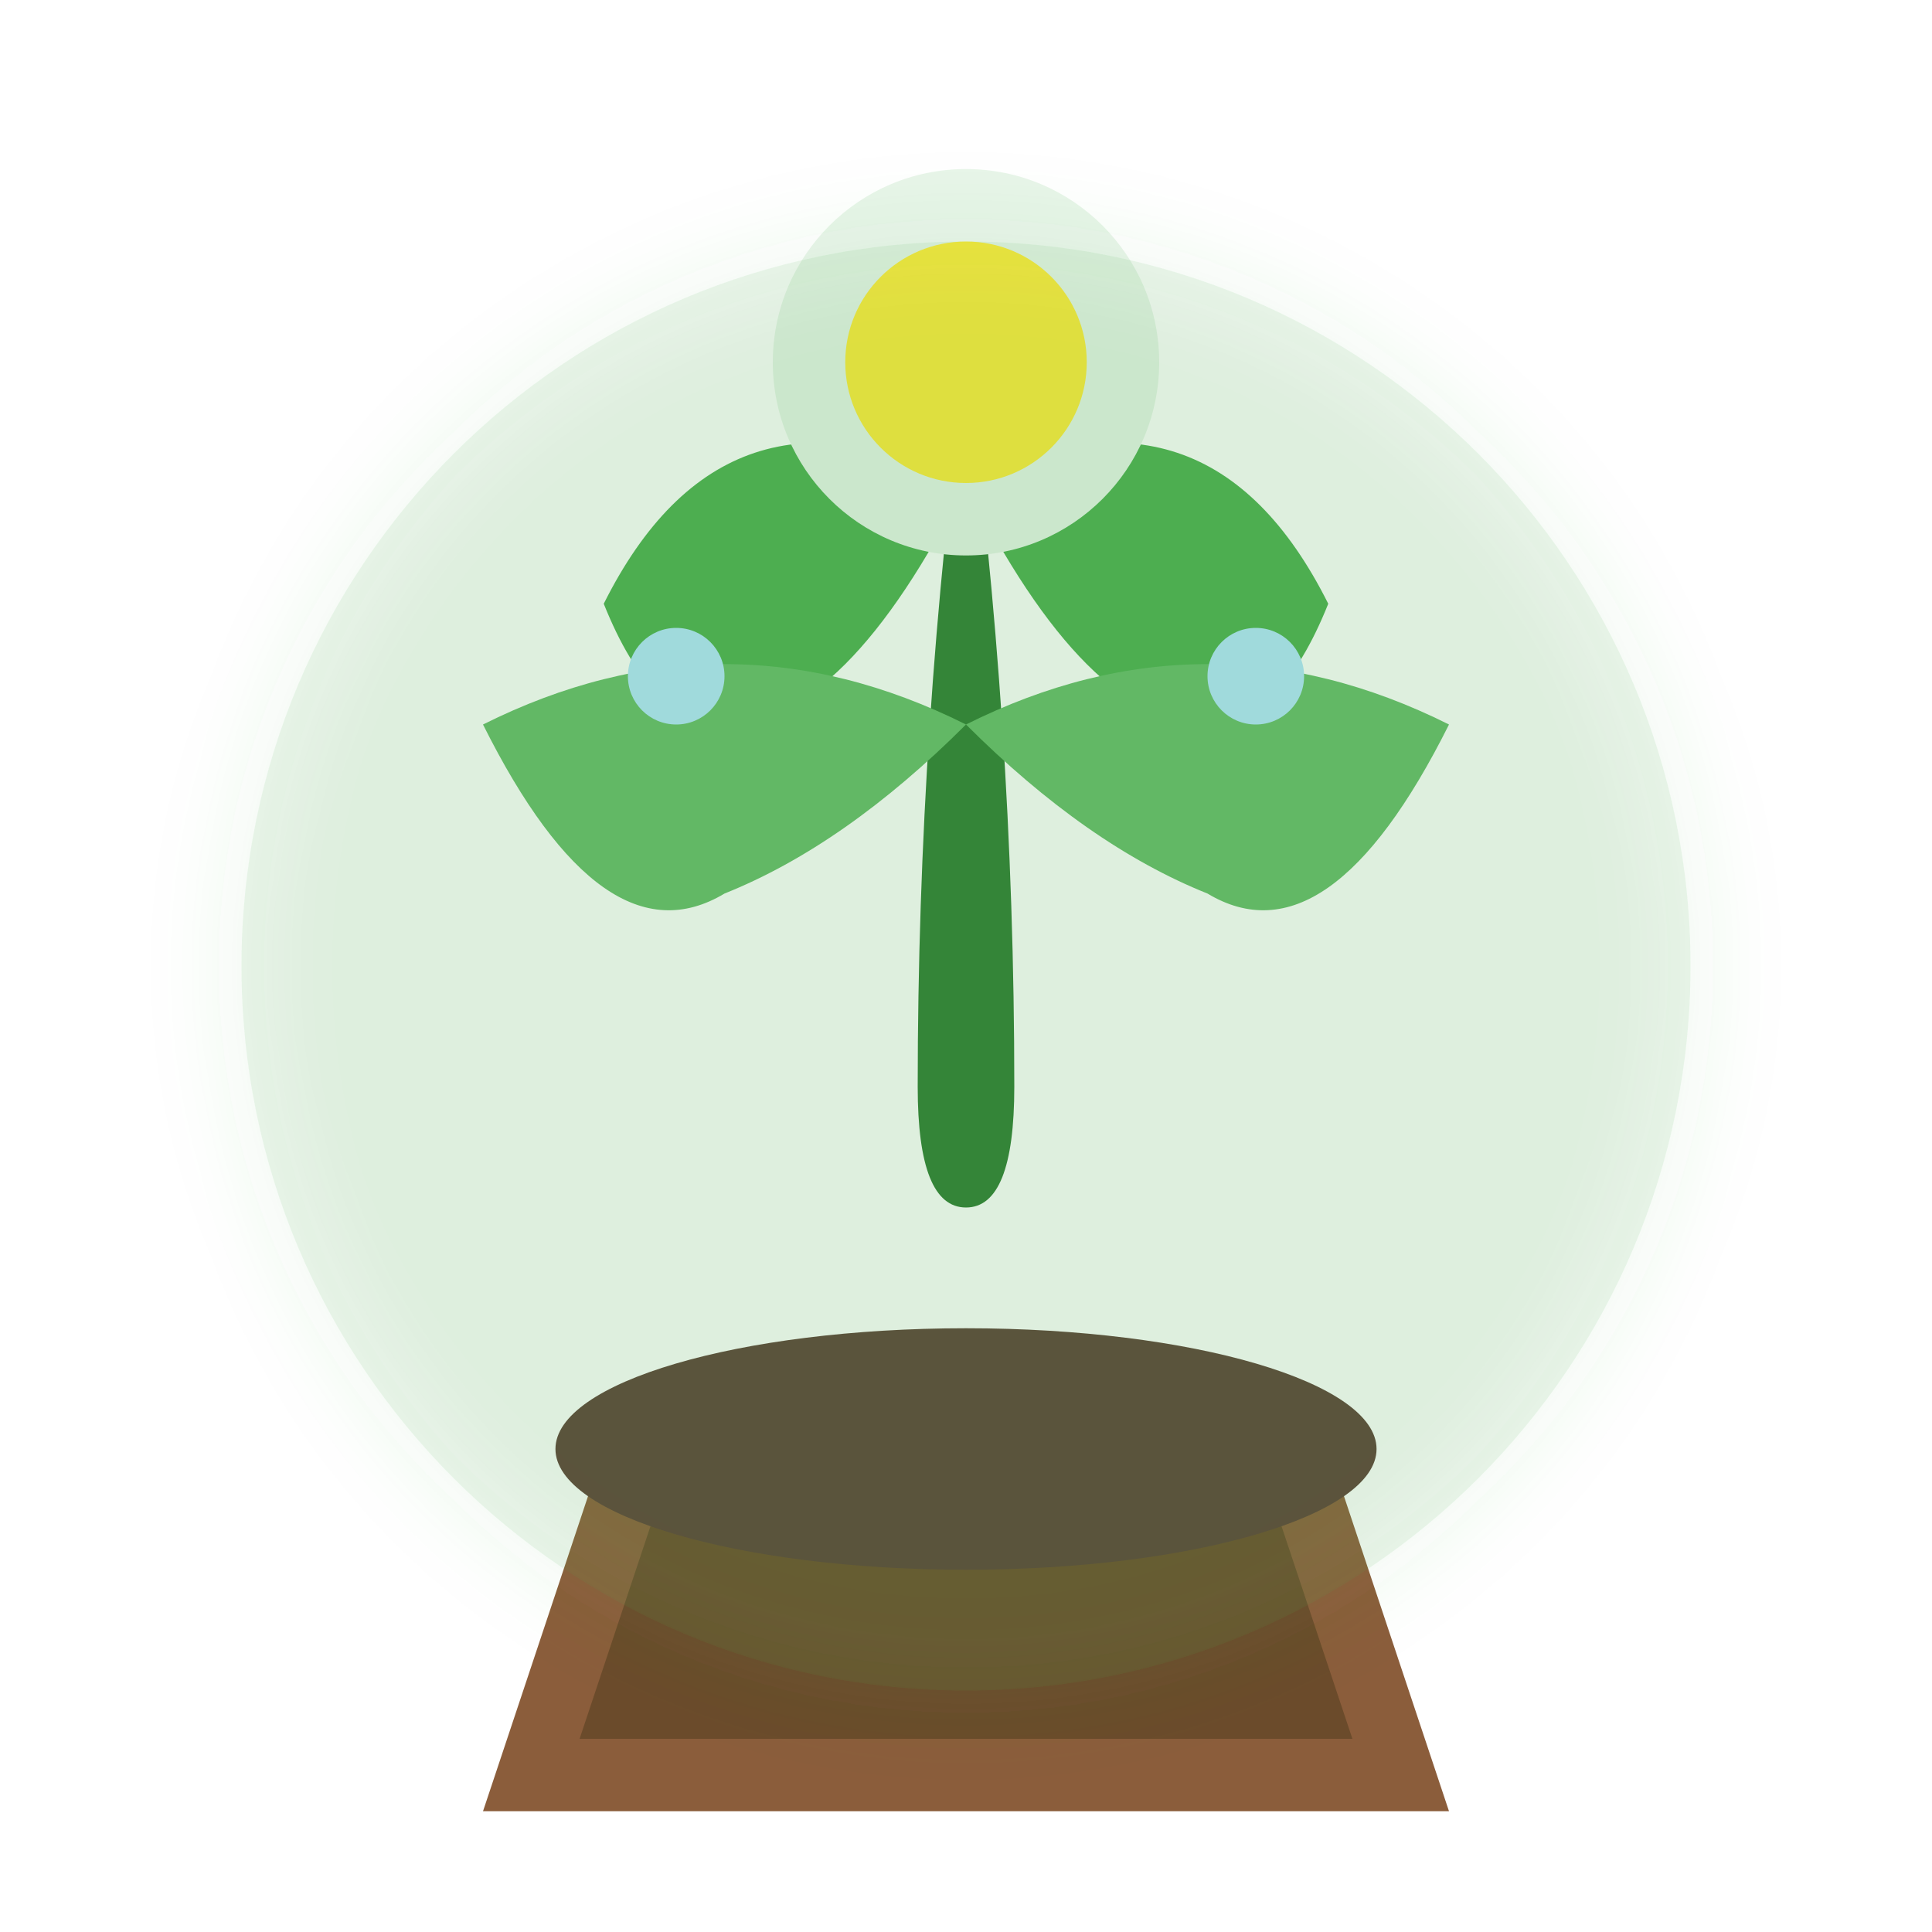
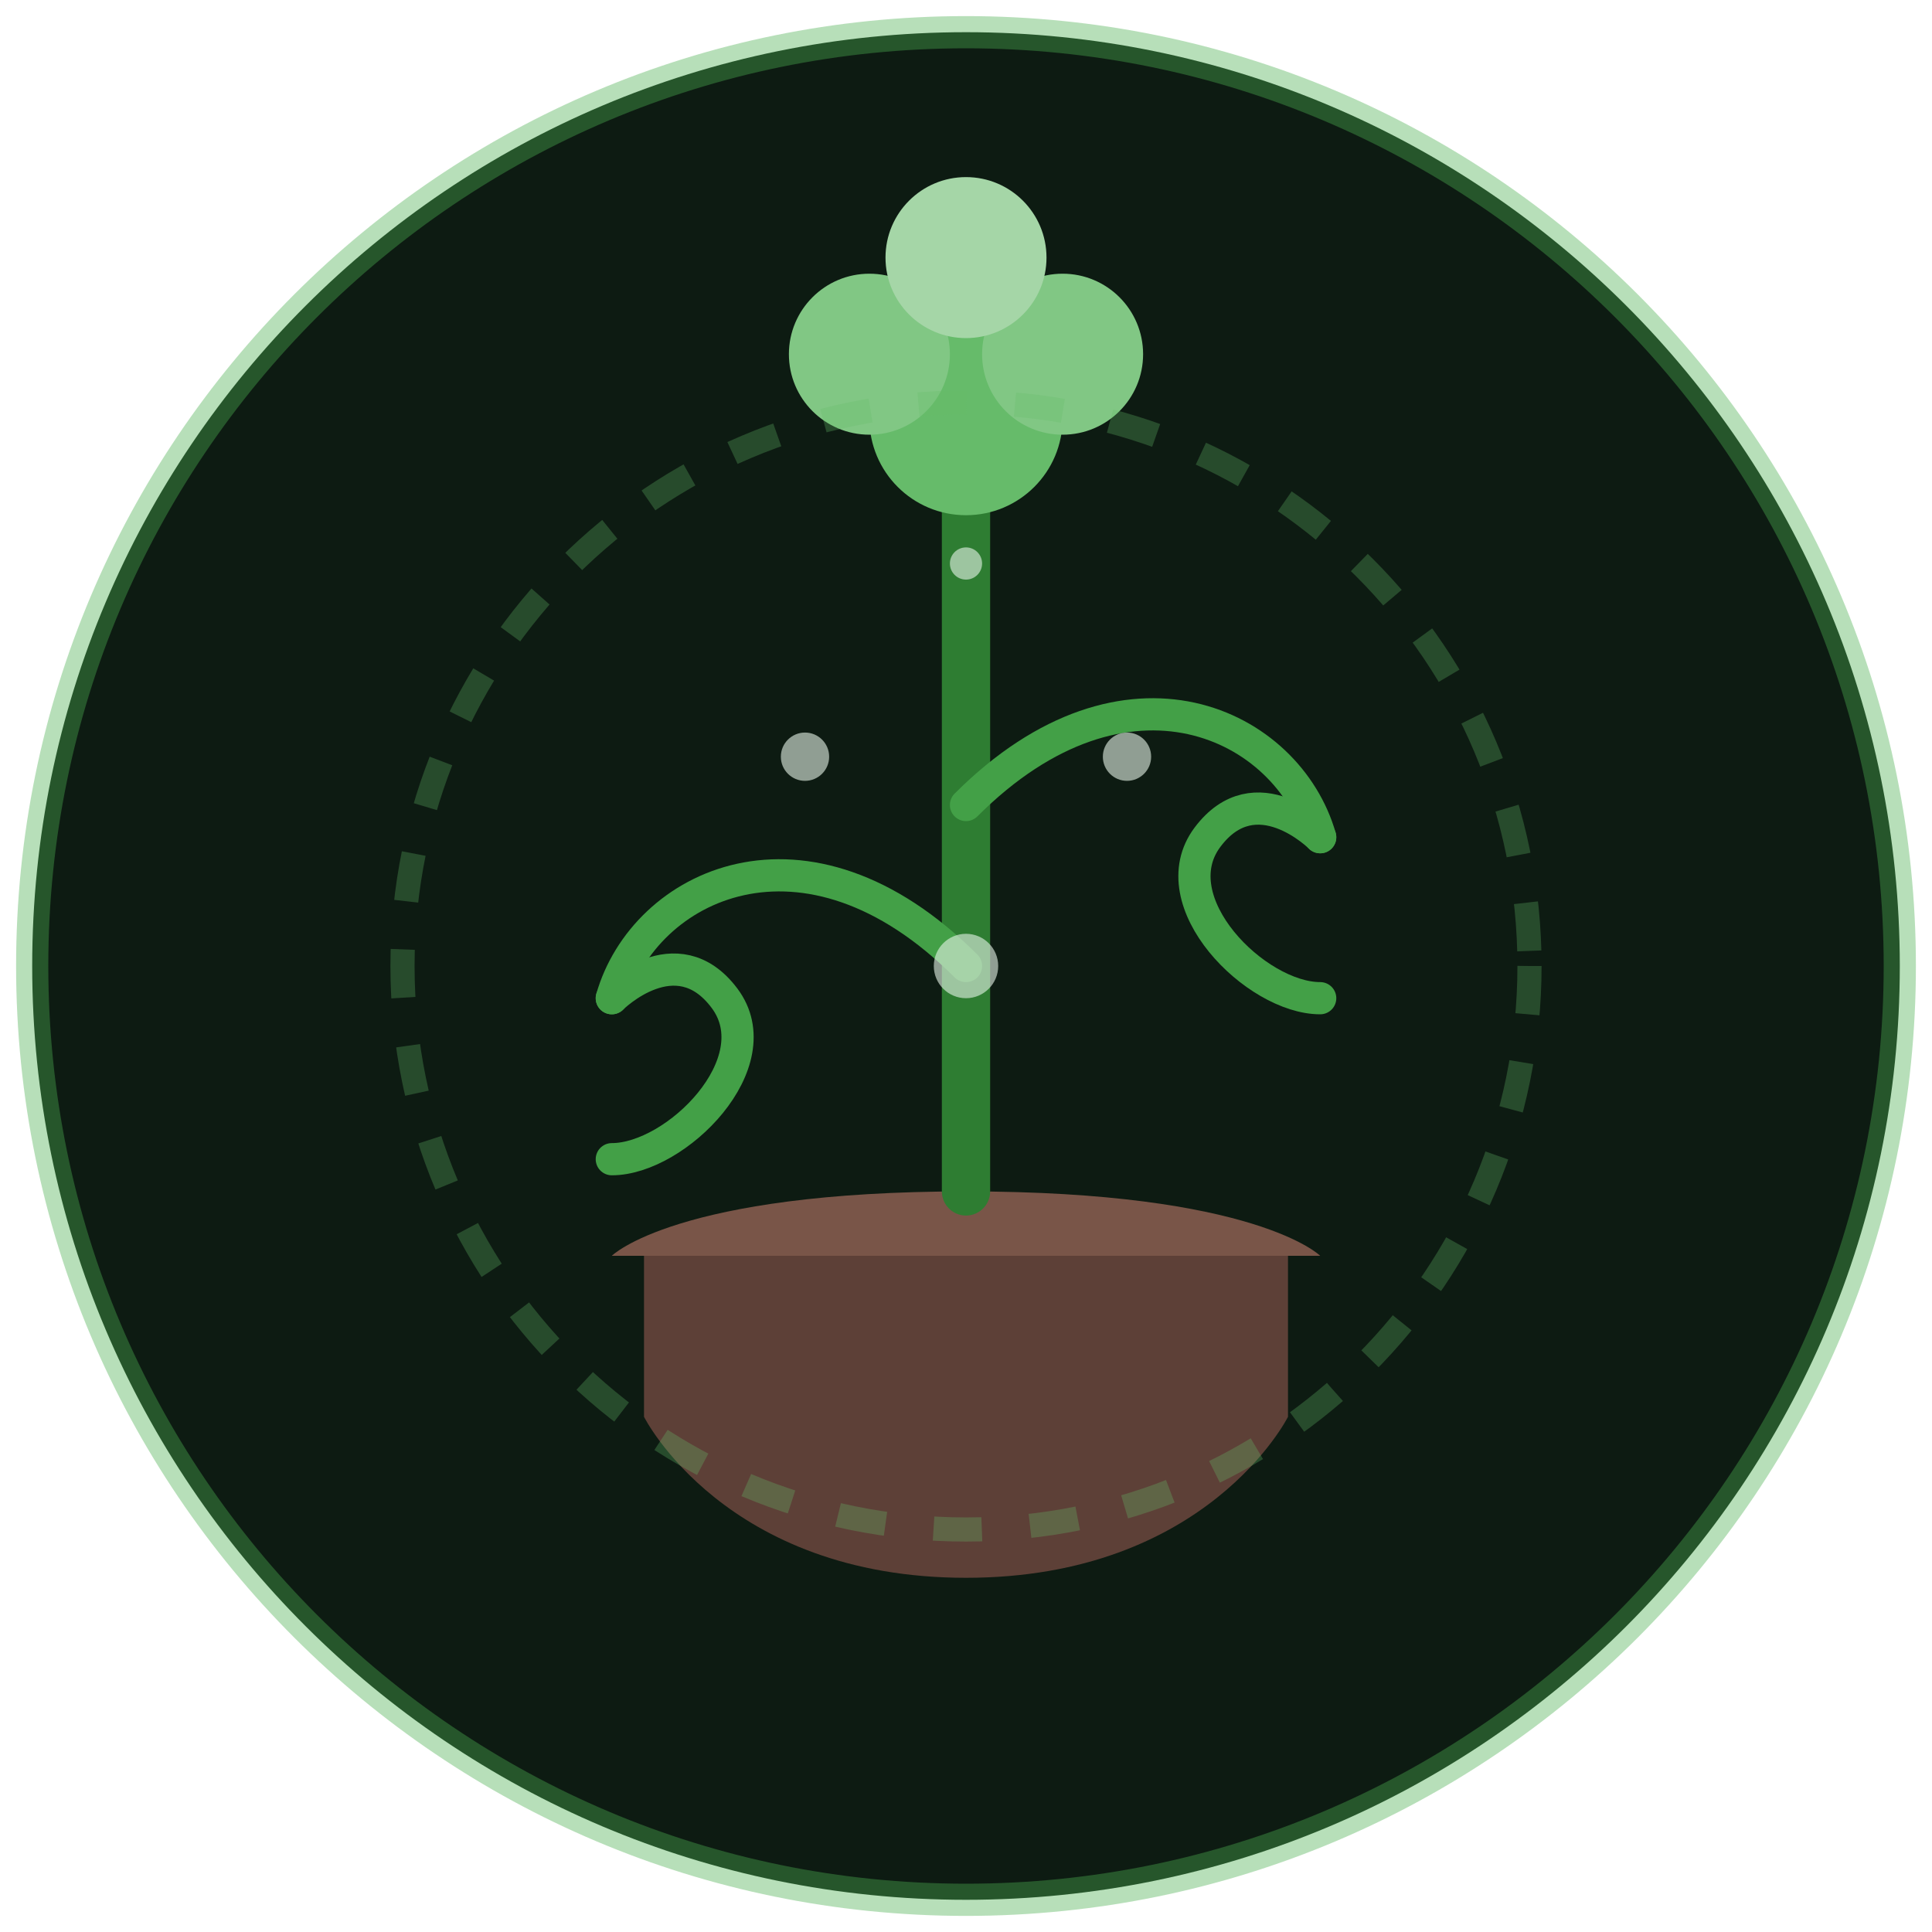
- <svg xmlns="http://www.w3.org/2000/svg" width="80" height="80" viewBox="0 0 80 80">
-   <path d="M25,60 L55,60 L60,75 L20,75 Z" fill="#8B5D3B" />
-   <path d="M28,60 L52,60 L56,72 L24,72 Z" fill="#6B4B2B" />
-   <ellipse cx="40" cy="60" rx="17" ry="5" fill="#5D4037" />
-   <path d="M40,15 Q38,30 38,45 Q38,50 40,50 Q42,50 42,45 Q42,30 40,15" fill="#2E7D32" />
-   <path d="M40,20 Q30,15 25,25 Q27,30 30,30 Q35,30 40,20" fill="#4CAF50" />
-   <path d="M40,20 Q50,15 55,25 Q53,30 50,30 Q45,30 40,20" fill="#4CAF50" />
-   <path d="M40,30 Q30,25 20,30 Q25,40 30,37 Q35,35 40,30" fill="#66BB6A" />
-   <path d="M40,30 Q50,25 60,30 Q55,40 50,37 Q45,35 40,30" fill="#66BB6A" />
-   <circle cx="40" cy="15" r="8" fill="#E8F5E9" />
-   <circle cx="40" cy="15" r="5" fill="#FFEB3B" />
-   <circle cx="28" cy="28" r="2" fill="#B3E5FC" />
-   <circle cx="52" cy="28" r="2" fill="#B3E5FC" />
-   <filter id="glow" x="-50%" y="-50%" width="200%" height="200%">
-     <feGaussianBlur stdDeviation="2" result="blur" />
-     <feComposite in="SourceGraphic" in2="blur" operator="over" />
-   </filter>
-   <g filter="url(#glow)">
-     <circle cx="40" cy="40" r="30" fill="rgba(76, 175, 80, 0.1)" />
-   </g>
+ <svg xmlns="http://www.w3.org/2000/svg" width="120" height="120" viewBox="0 0 120 120" fill="none">
+   <circle cx="60" cy="60" r="58" fill="#0D1B12" stroke="#4CAF50" stroke-width="2" stroke-opacity="0.4" />
+   <path d="M40 88C40 88 45 98 60 98C75 98 80 88 80 88V78H40V88Z" fill="#5D4037" />
+   <path d="M38 78C38 78 42 74 60 74C78 74 82 78 82 78H38Z" fill="#795548" />
+   <path d="M60 30V74" stroke="#2E7D32" stroke-width="3" stroke-linecap="round" />
+   <path d="M60 60C50 50 40 55 38 62" stroke="#43A047" stroke-width="2" stroke-linecap="round" />
+   <path d="M38 62C38 62 42 58 45 62C48 66 42 72 38 72" stroke="#43A047" stroke-width="2" stroke-linecap="round" stroke-linejoin="round" fill="none" />
+   <path d="M60 50C70 40 80 45 82 52" stroke="#43A047" stroke-width="2" stroke-linecap="round" />
+   <path d="M82 52C82 52 78 48 75 52C72 56 78 62 82 62" stroke="#43A047" stroke-width="2" stroke-linecap="round" stroke-linejoin="round" fill="none" />
+   <circle cx="60" cy="26" r="6" fill="#66BB6A" />
+   <circle cx="54" cy="22" r="5" fill="#81C784" />
+   <circle cx="66" cy="22" r="5" fill="#81C784" />
+   <circle cx="60" cy="16" r="5" fill="#A5D6A7" />
+   <circle cx="60" cy="60" r="2" fill="#E8F5E9" fill-opacity="0.6" />
+   <circle cx="50" cy="47" r="1.5" fill="#E8F5E9" fill-opacity="0.6" />
+   <circle cx="70" cy="47" r="1.5" fill="#E8F5E9" fill-opacity="0.6" />
+   <circle cx="60" cy="35" r="1" fill="#E8F5E9" fill-opacity="0.6" />
+   <circle cx="60" cy="60" r="35" stroke="#66BB6A" stroke-width="1.5" stroke-opacity="0.3" stroke-dasharray="3 3" fill="none" />
</svg>
